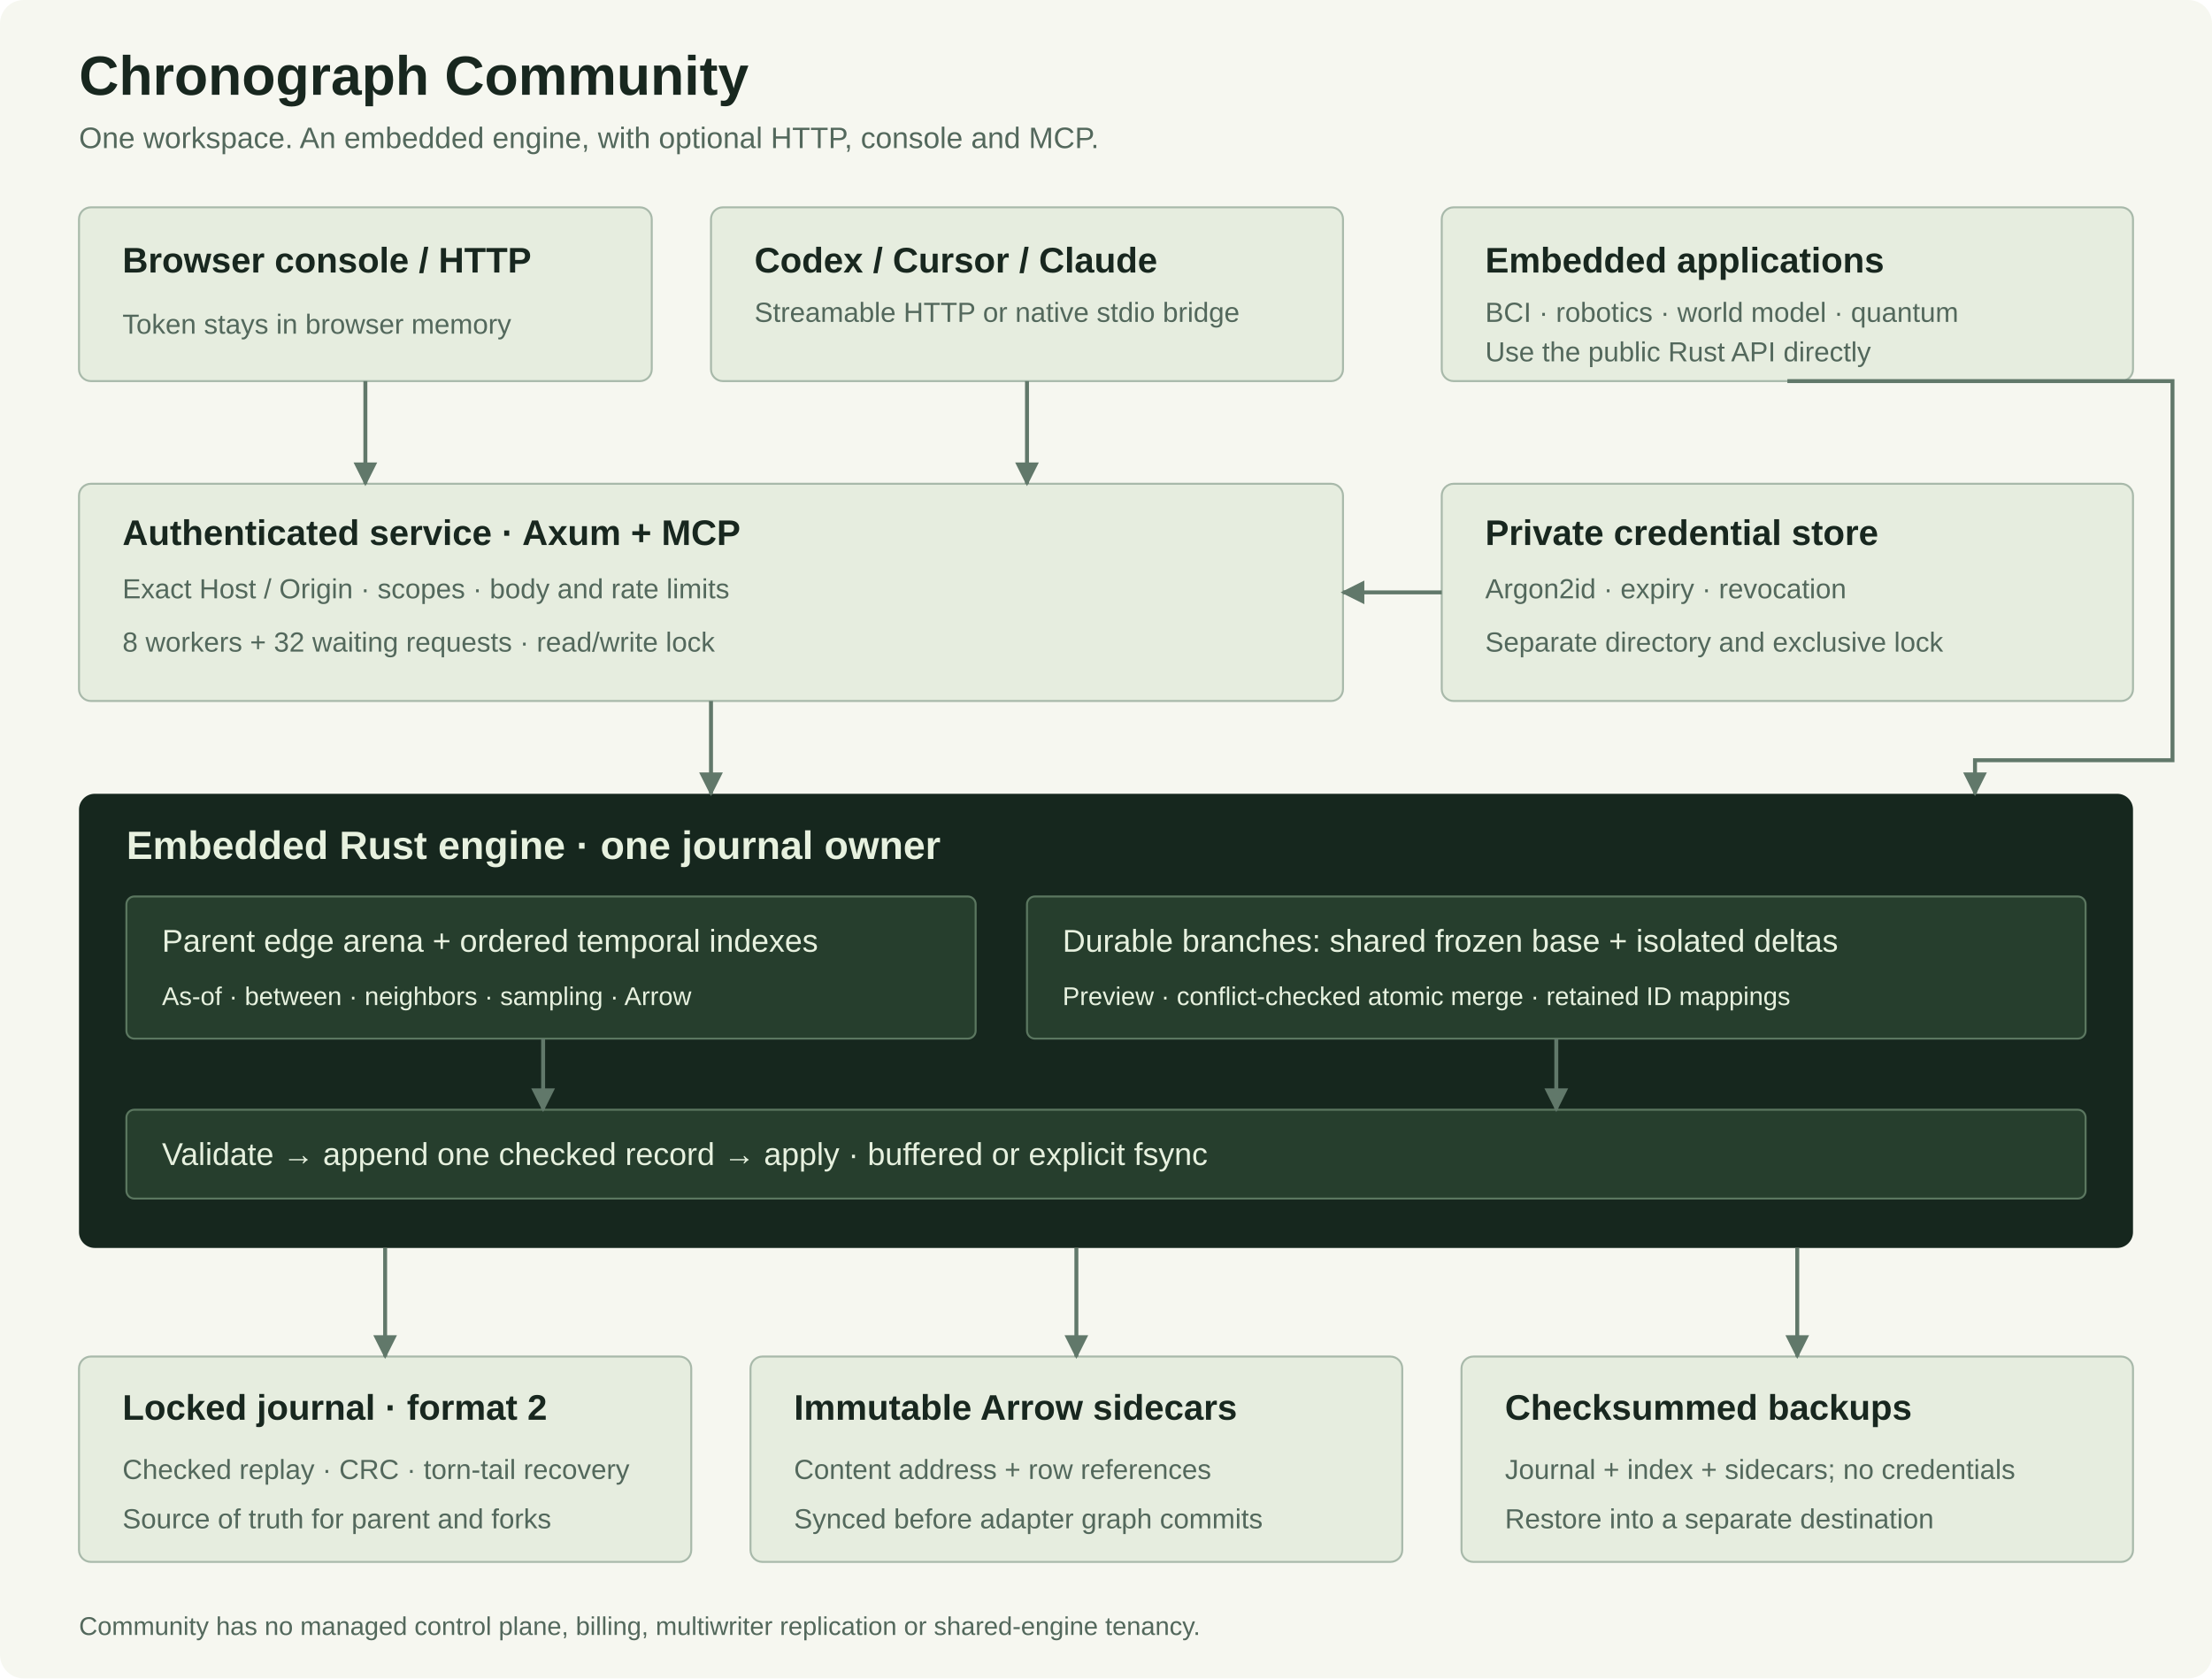
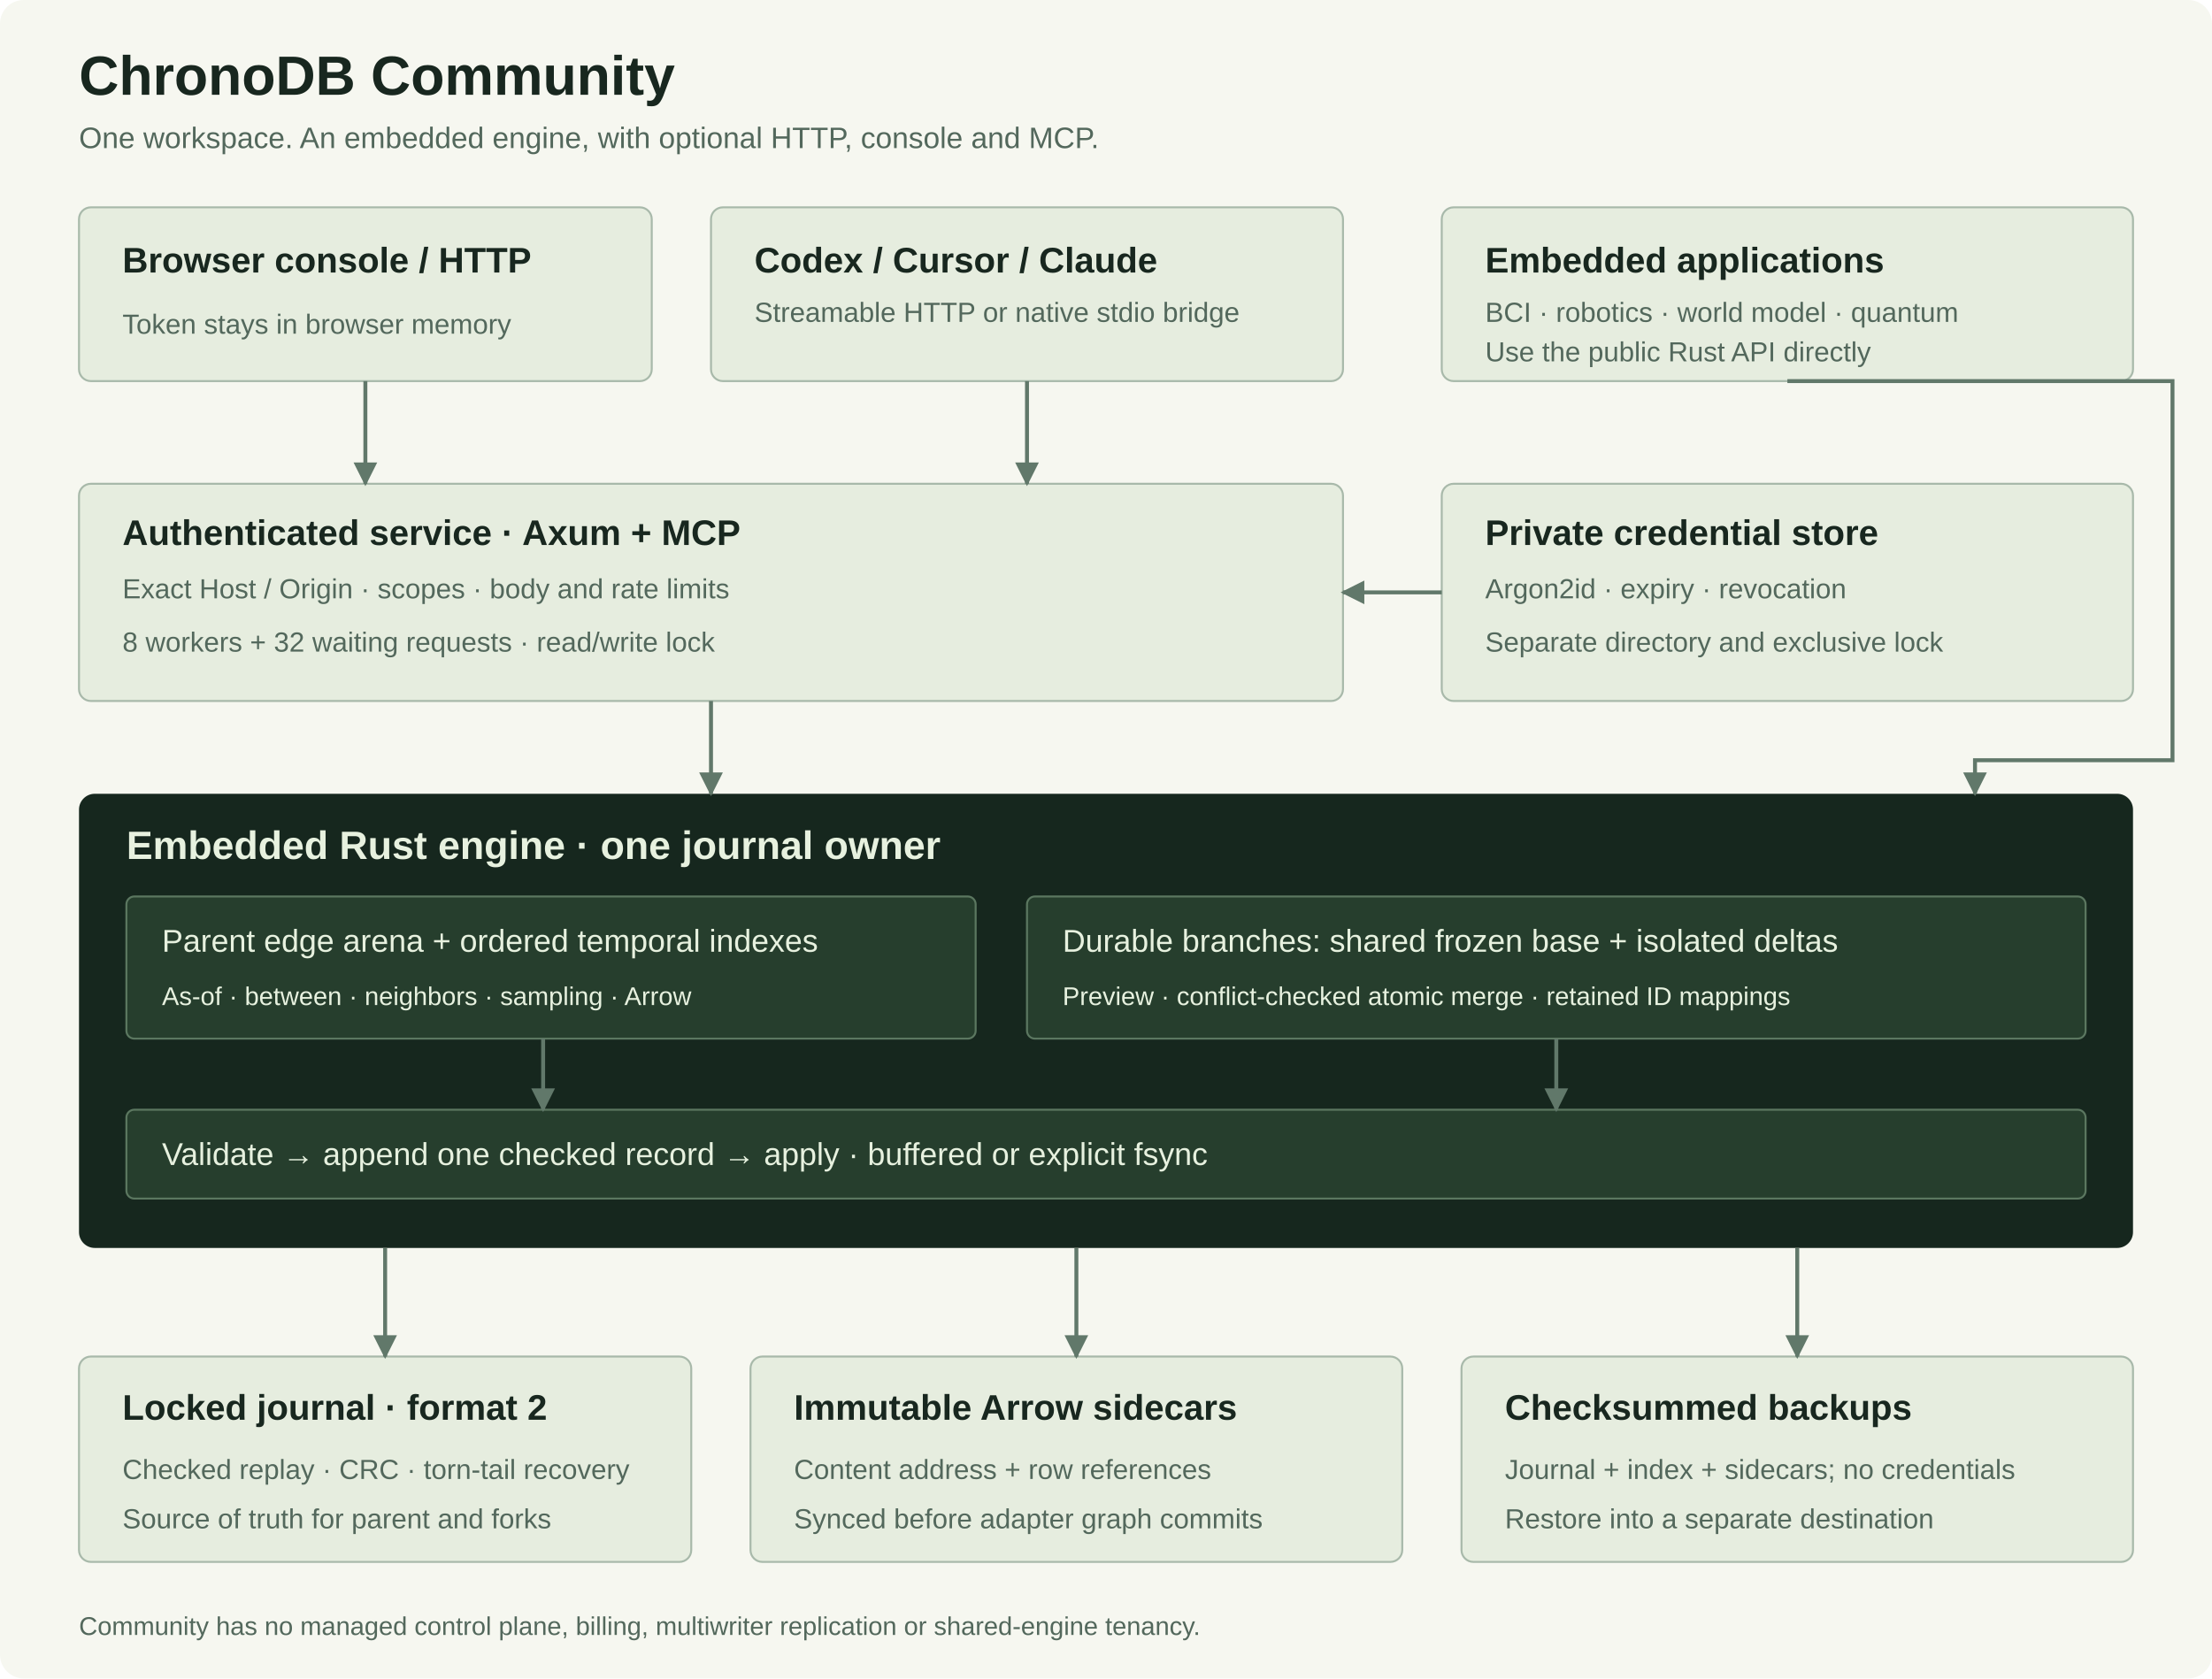
<svg xmlns="http://www.w3.org/2000/svg" width="1120" height="850" viewBox="0 0 1120 850" role="img" aria-labelledby="title desc">
  <defs>
    <marker id="arrow" viewBox="0 0 10 10" refX="9" refY="5" markerWidth="6" markerHeight="6" orient="auto-start-reverse">
      <path d="M0 0L10 5L0 10Z" fill="#61786a" />
    </marker>
  </defs>
  <rect width="1120" height="850" rx="12" fill="#f6f7f0" />
  <g font-family="Arial, sans-serif" fill="#18271f">
-     <text x="40" y="48" font-size="28" font-weight="700">Chronograph Community</text>
+     <text x="40" y="48" font-size="28" font-weight="700">ChronoDB Community</text>
    <text x="40" y="75" font-size="15" fill="#53685c">One workspace. An embedded engine, with optional HTTP, console and MCP.</text>
    <g fill="#e6eddf" stroke="#a8b9aa">
      <rect x="40" y="105" width="290" height="88" rx="6" />
      <rect x="360" y="105" width="320" height="88" rx="6" />
      <rect x="730" y="105" width="350" height="88" rx="6" />
      <rect x="40" y="245" width="640" height="110" rx="6" />
      <rect x="730" y="245" width="350" height="110" rx="6" />
    </g>
    <g font-size="18" font-weight="700">
      <text x="62" y="138">Browser console / HTTP</text>
      <text x="382" y="138">Codex / Cursor / Claude</text>
      <text x="752" y="138">Embedded applications</text>
      <text x="62" y="276">Authenticated service · Axum + MCP</text>
      <text x="752" y="276">Private credential store</text>
    </g>
    <g font-size="14" fill="#53685c">
      <text x="62" y="169">Token stays in browser memory</text>
      <text x="382" y="163">Streamable HTTP or native stdio bridge</text>
      <text x="752" y="163">BCI · robotics · world model · quantum</text>
      <text x="752" y="183">Use the public Rust API directly</text>
      <text x="62" y="303">Exact Host / Origin · scopes · body and rate limits</text>
      <text x="62" y="330">8 workers + 32 waiting requests · read/write lock</text>
      <text x="752" y="303">Argon2id · expiry · revocation</text>
      <text x="752" y="330">Separate directory and exclusive lock</text>
    </g>
    <rect x="40" y="402" width="1040" height="230" rx="8" fill="#16271e" />
    <text x="64" y="435" font-size="20" font-weight="700" fill="#e7f1df">Embedded Rust engine · one journal owner</text>
    <g fill="#263e2d" stroke="#5b7760">
      <rect x="64" y="454" width="430" height="72" rx="4" />
      <rect x="520" y="454" width="536" height="72" rx="4" />
      <rect x="64" y="562" width="992" height="45" rx="4" />
    </g>
    <g fill="#e7f1df" font-size="16">
      <text x="82" y="482">Parent edge arena + ordered temporal indexes</text>
      <text x="82" y="509" font-size="13">As-of · between · neighbors · sampling · Arrow</text>
      <text x="538" y="482">Durable branches: shared frozen base + isolated deltas</text>
      <text x="538" y="509" font-size="13">Preview · conflict-checked atomic merge · retained ID mappings</text>
      <text x="82" y="590">Validate → append one checked record → apply · buffered or explicit fsync</text>
    </g>
    <g fill="#e6eddf" stroke="#a8b9aa">
      <rect x="40" y="687" width="310" height="104" rx="6" />
      <rect x="380" y="687" width="330" height="104" rx="6" />
      <rect x="740" y="687" width="340" height="104" rx="6" />
    </g>
    <g font-size="18" font-weight="700">
      <text x="62" y="719">Locked journal · format 2</text>
      <text x="402" y="719">Immutable Arrow sidecars</text>
      <text x="762" y="719">Checksummed backups</text>
    </g>
    <g font-size="14" fill="#53685c">
      <text x="62" y="749">Checked replay · CRC · torn-tail recovery</text>
      <text x="62" y="774">Source of truth for parent and forks</text>
      <text x="402" y="749">Content address + row references</text>
      <text x="402" y="774">Synced before adapter graph commits</text>
      <text x="762" y="749">Journal + index + sidecars; no credentials</text>
      <text x="762" y="774">Restore into a separate destination</text>
    </g>
    <text x="40" y="828" font-size="13" fill="#53685c">Community has no managed control plane, billing, multiwriter replication or shared-engine tenancy.</text>
  </g>
  <g fill="none" stroke="#61786a" stroke-width="2" marker-end="url(#arrow)">
    <path d="M185 193V245" />
    <path d="M520 193V245" />
    <path d="M905 193H1100V385H1000V402" />
    <path d="M730 300H680" />
    <path d="M360 355V402" />
    <path d="M275 526V562" />
    <path d="M788 526V562" />
    <path d="M195 632V687" />
    <path d="M545 632V687" />
    <path d="M910 632V687" />
  </g>
</svg>
